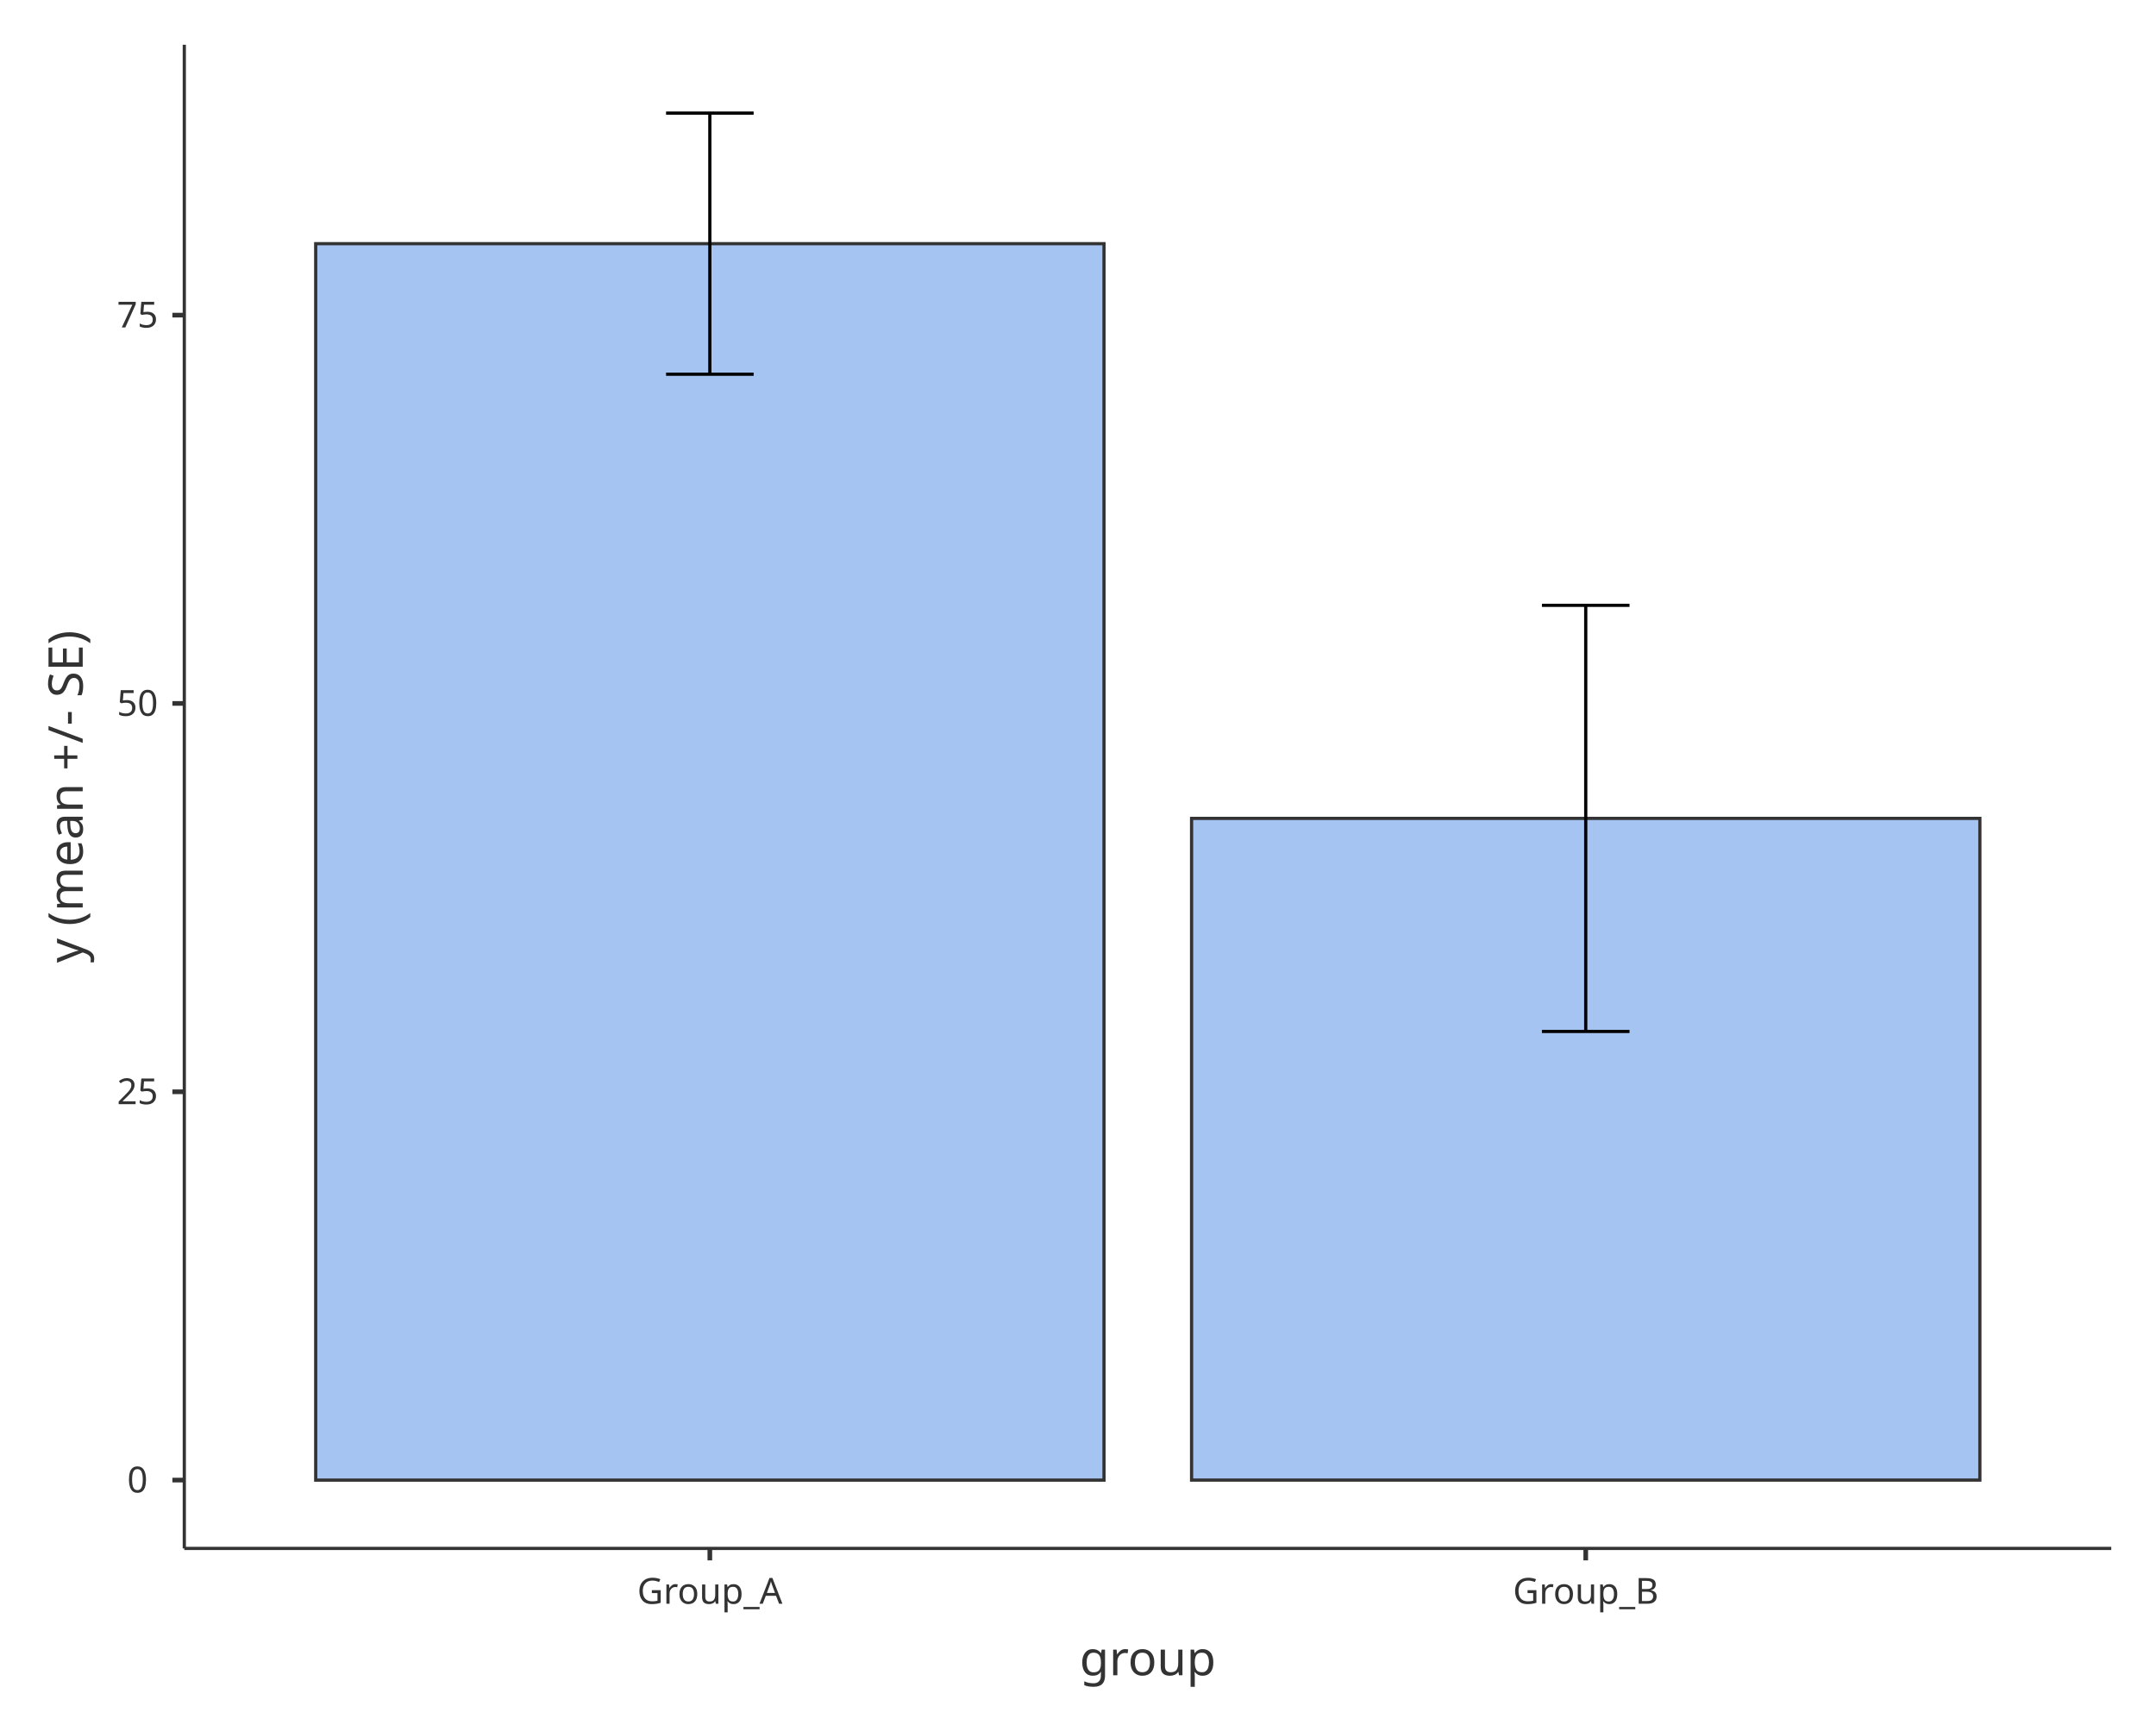
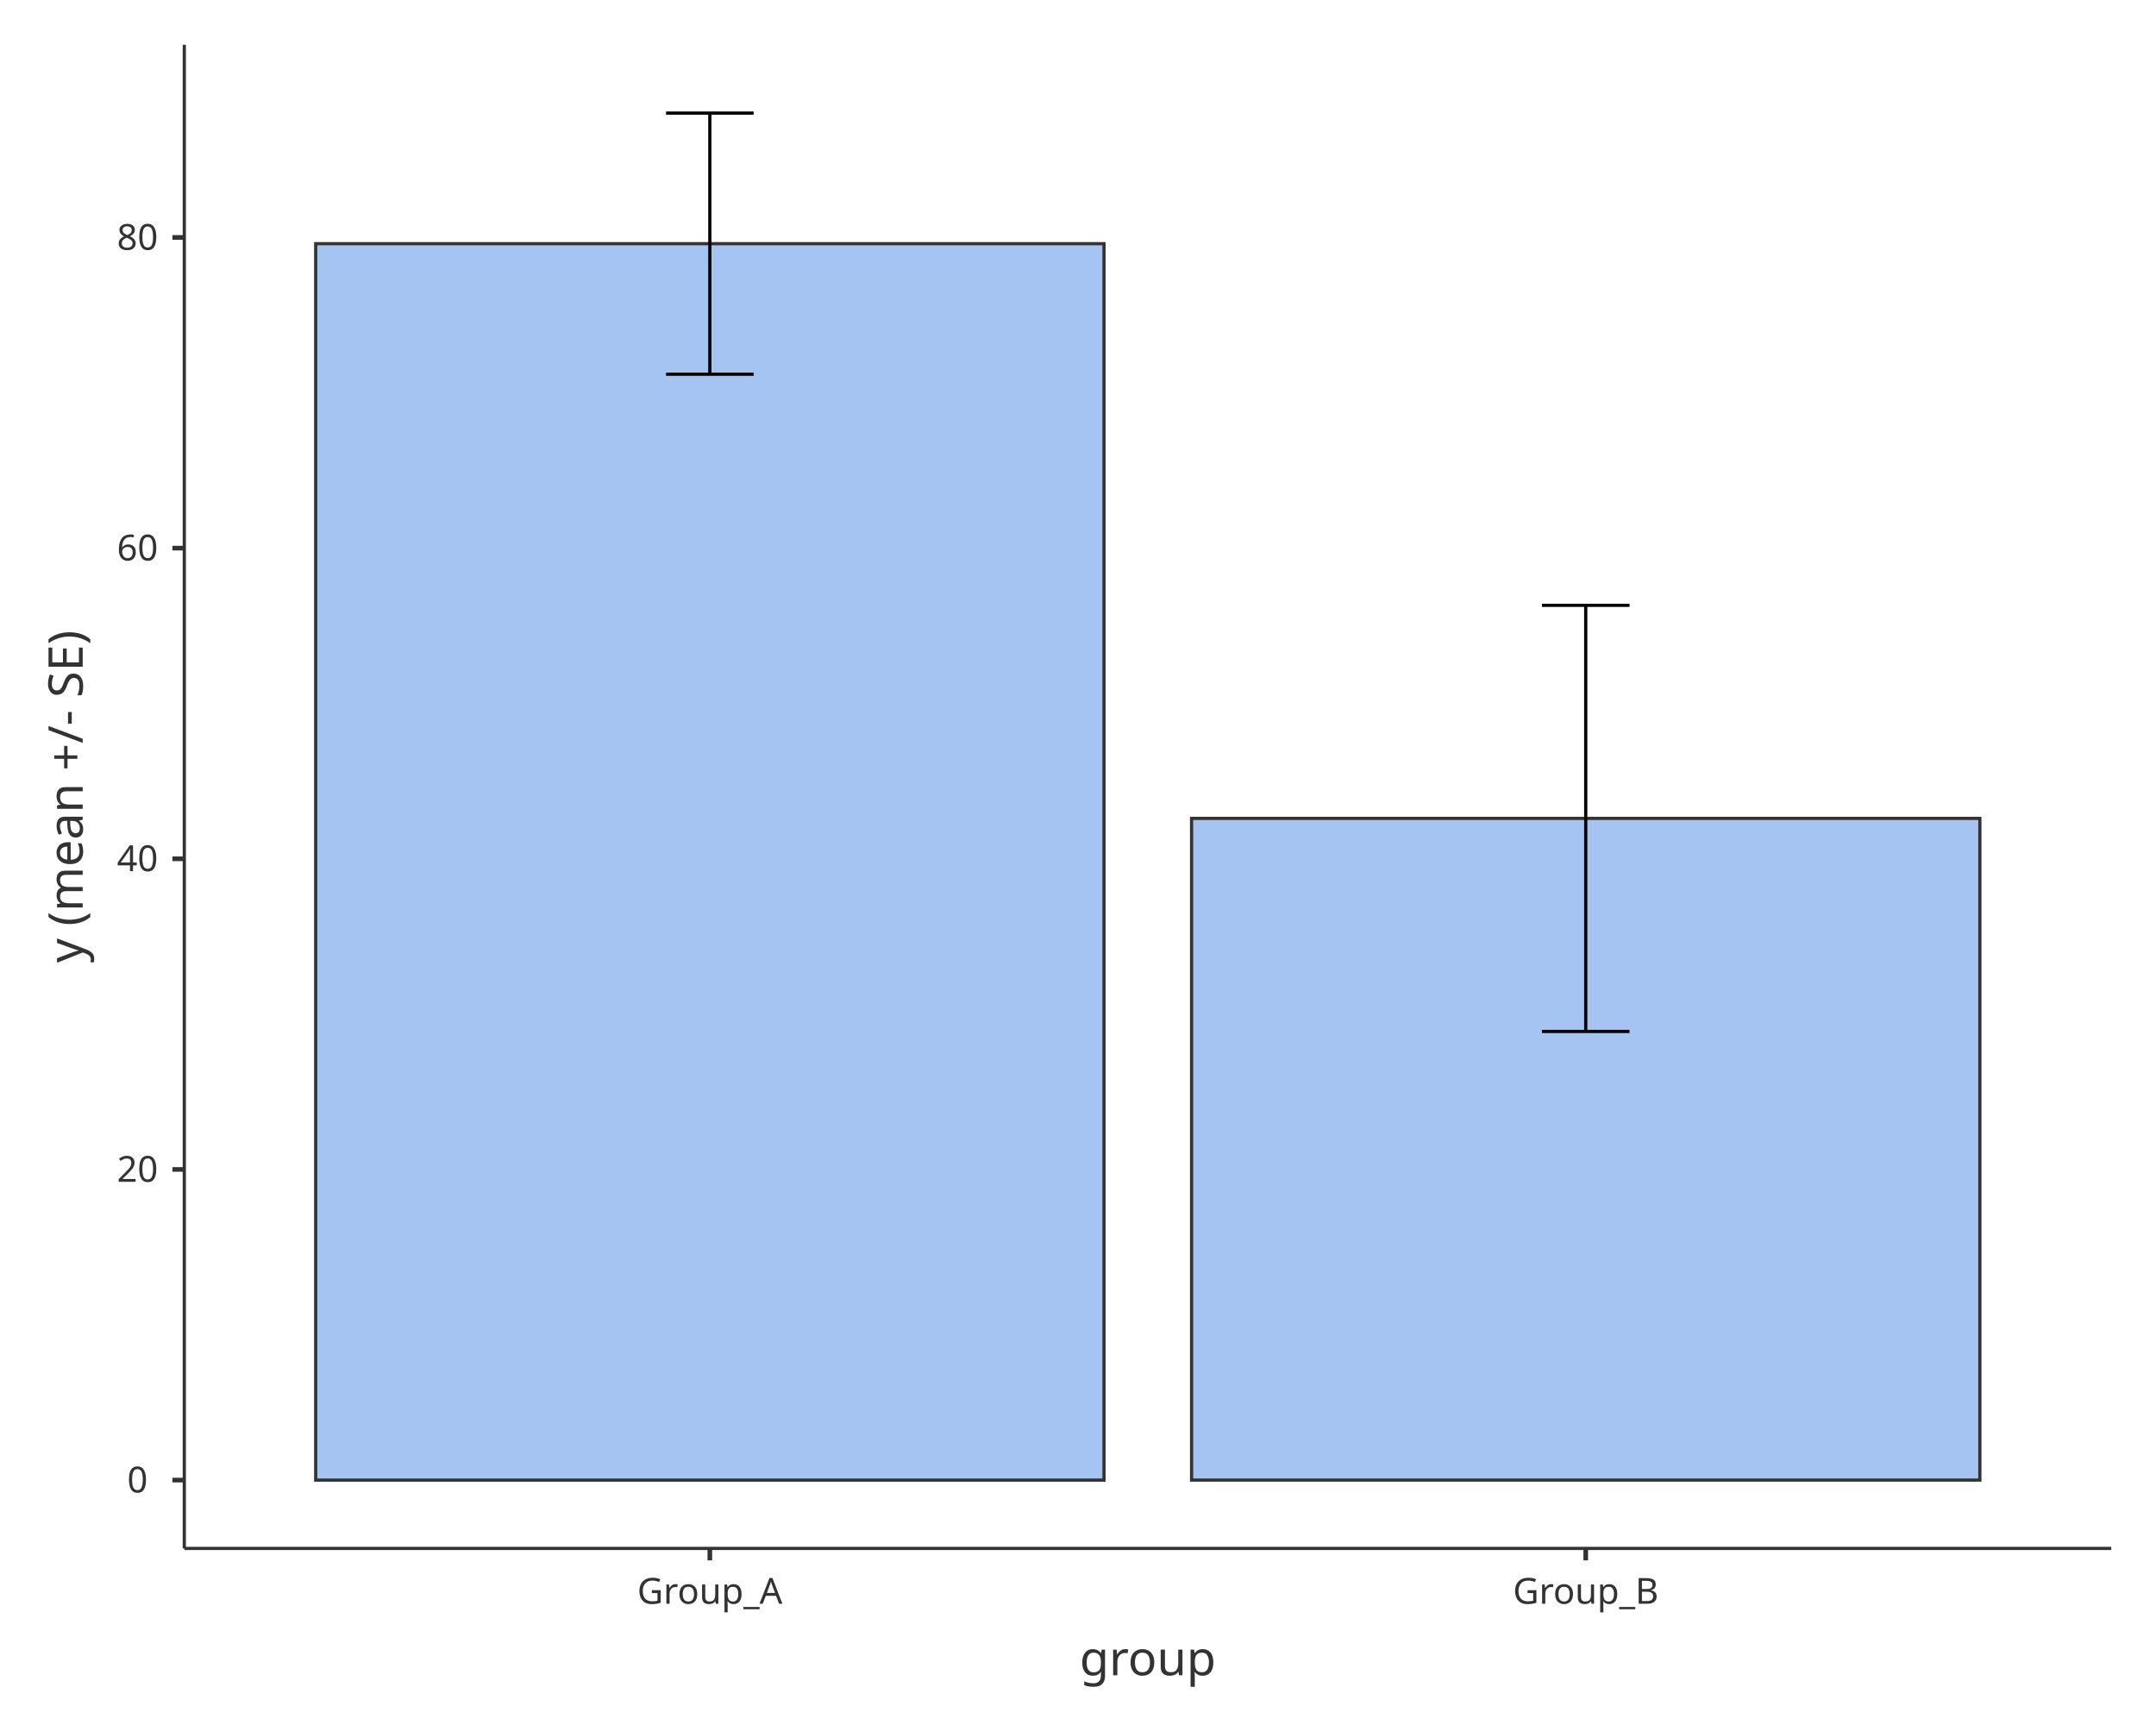
<svg xmlns="http://www.w3.org/2000/svg" class="svglite" data-engine-version="2.0" width="720.00pt" height="576.00pt" viewBox="0 0 720.00 576.00">
  <defs>
    <style type="text/css">
    .svglite line, .svglite polyline, .svglite polygon, .svglite path, .svglite rect, .svglite circle {
      fill: none;
      stroke: #000000;
      stroke-linecap: round;
      stroke-linejoin: round;
      stroke-miterlimit: 10.00;
    }
  </style>
  </defs>
  <rect width="100%" height="100%" style="stroke: none; fill: #FFFFFF;" />
  <defs>
    <clipPath id="cpMC4wMHw3MjAuMDB8MC4wMHw1NzYuMDA=">
      <rect x="0.00" y="0.00" width="720.00" height="576.00" />
    </clipPath>
  </defs>
  <g clip-path="url(#cpMC4wMHw3MjAuMDB8MC4wMHw1NzYuMDA=)">
    <rect x="0" y="0.00" width="720.00" height="576.00" style="stroke-width: 1.55; stroke: none;" />
  </g>
  <defs>
    <clipPath id="cpNjEuNTV8NzA1LjA2fDE0Ljk0fDUxNy4wNA==">
      <rect x="61.55" y="14.94" width="643.50" height="502.10" />
    </clipPath>
  </defs>
  <g clip-path="url(#cpNjEuNTV8NzA1LjA2fDE0Ljk0fDUxNy4wNA==)">
    <rect x="61.55" y="14.94" width="643.50" height="502.10" style="stroke-width: 1.55; stroke: none;" />
    <rect x="105.43" y="81.37" width="263.25" height="412.86" style="stroke-width: 1.07; stroke: #333333; stroke-linecap: butt; stroke-linejoin: miter; fill: #A6C4F1;" />
    <rect x="397.93" y="273.27" width="263.25" height="220.95" style="stroke-width: 1.07; stroke: #333333; stroke-linecap: butt; stroke-linejoin: miter; fill: #A6C4F1;" />
    <polyline points="222.43,37.77 251.68,37.77 " style="stroke-width: 1.07; stroke-linecap: butt;" />
    <polyline points="237.05,37.77 237.05,124.96 " style="stroke-width: 1.07; stroke-linecap: butt;" />
    <polyline points="222.43,124.96 251.68,124.96 " style="stroke-width: 1.07; stroke-linecap: butt;" />
    <polyline points="514.93,202.13 544.18,202.13 " style="stroke-width: 1.07; stroke-linecap: butt;" />
    <polyline points="529.56,202.13 529.56,344.42 " style="stroke-width: 1.07; stroke-linecap: butt;" />
    <polyline points="514.93,344.42 544.18,344.42 " style="stroke-width: 1.07; stroke-linecap: butt;" />
  </g>
  <g clip-path="url(#cpMC4wMHw3MjAuMDB8MC4wMHw1NzYuMDA=)">
    <polyline points="61.55,517.04 61.55,14.94 " style="stroke-width: 1.07; stroke: #333333; stroke-linecap: butt;" />
    <text x="45.91" y="498.35" text-anchor="middle" style="font-size: 12.00px; fill: #333333; font-family: sans;" textLength="6.67px" lengthAdjust="spacingAndGlyphs">0</text>
-     <text x="45.91" y="368.69" text-anchor="middle" style="font-size: 12.00px; fill: #333333; font-family: sans;" textLength="13.35px" lengthAdjust="spacingAndGlyphs">25</text>
-     <text x="45.91" y="239.02" text-anchor="middle" style="font-size: 12.00px; fill: #333333; font-family: sans;" textLength="13.35px" lengthAdjust="spacingAndGlyphs">50</text>
-     <text x="45.91" y="109.35" text-anchor="middle" style="font-size: 12.00px; fill: #333333; font-family: sans;" textLength="13.35px" lengthAdjust="spacingAndGlyphs">75</text>
+     <text x="45.91" y="394.62" text-anchor="middle" style="font-size: 12.00px; fill: #333333; font-family: sans;" textLength="13.35px" lengthAdjust="spacingAndGlyphs">20</text>
+     <text x="45.91" y="290.89" text-anchor="middle" style="font-size: 12.00px; fill: #333333; font-family: sans;" textLength="13.35px" lengthAdjust="spacingAndGlyphs">40</text>
+     <text x="45.91" y="187.15" text-anchor="middle" style="font-size: 12.00px; fill: #333333; font-family: sans;" textLength="13.35px" lengthAdjust="spacingAndGlyphs">60</text>
+     <text x="45.91" y="83.42" text-anchor="middle" style="font-size: 12.00px; fill: #333333; font-family: sans;" textLength="13.35px" lengthAdjust="spacingAndGlyphs">80</text>
    <polyline points="57.57,494.22 61.55,494.22 " style="stroke-width: 1.55; stroke: #333333; stroke-linecap: butt;" />
-     <polyline points="57.57,364.56 61.55,364.56 " style="stroke-width: 1.55; stroke: #333333; stroke-linecap: butt;" />
-     <polyline points="57.57,234.89 61.55,234.89 " style="stroke-width: 1.55; stroke: #333333; stroke-linecap: butt;" />
-     <polyline points="57.57,105.22 61.55,105.22 " style="stroke-width: 1.55; stroke: #333333; stroke-linecap: butt;" />
+     <polyline points="57.57,390.49 61.55,390.49 " style="stroke-width: 1.55; stroke: #333333; stroke-linecap: butt;" />
+     <polyline points="57.57,286.76 61.55,286.76 " style="stroke-width: 1.55; stroke: #333333; stroke-linecap: butt;" />
+     <polyline points="57.57,183.02 61.55,183.02 " style="stroke-width: 1.55; stroke: #333333; stroke-linecap: butt;" />
+     <polyline points="57.57,79.29 61.55,79.29 " style="stroke-width: 1.55; stroke: #333333; stroke-linecap: butt;" />
    <polyline points="61.55,517.04 705.06,517.04 " style="stroke-width: 1.07; stroke: #333333; stroke-linecap: butt;" />
    <polyline points="237.05,521.03 237.05,517.04 " style="stroke-width: 1.55; stroke: #333333; stroke-linecap: butt;" />
    <polyline points="529.56,521.03 529.56,517.04 " style="stroke-width: 1.55; stroke: #333333; stroke-linecap: butt;" />
    <text x="237.05" y="535.51" text-anchor="middle" style="font-size: 12.00px; fill: #333333; font-family: sans;" textLength="48.04px" lengthAdjust="spacingAndGlyphs">Group_A</text>
    <text x="529.56" y="535.51" text-anchor="middle" style="font-size: 12.00px; fill: #333333; font-family: sans;" textLength="48.04px" lengthAdjust="spacingAndGlyphs">Group_B</text>
    <text x="383.31" y="559.40" text-anchor="middle" style="font-size: 16.00px; fill: #333333; font-family: sans;" textLength="40.92px" lengthAdjust="spacingAndGlyphs">group</text>
    <text transform="translate(27.62,265.99) rotate(-90)" text-anchor="middle" style="font-size: 16.00px; fill: #333333; font-family: sans;" textLength="116.95px" lengthAdjust="spacingAndGlyphs">y (mean +/-  SE)</text>
  </g>
</svg>
